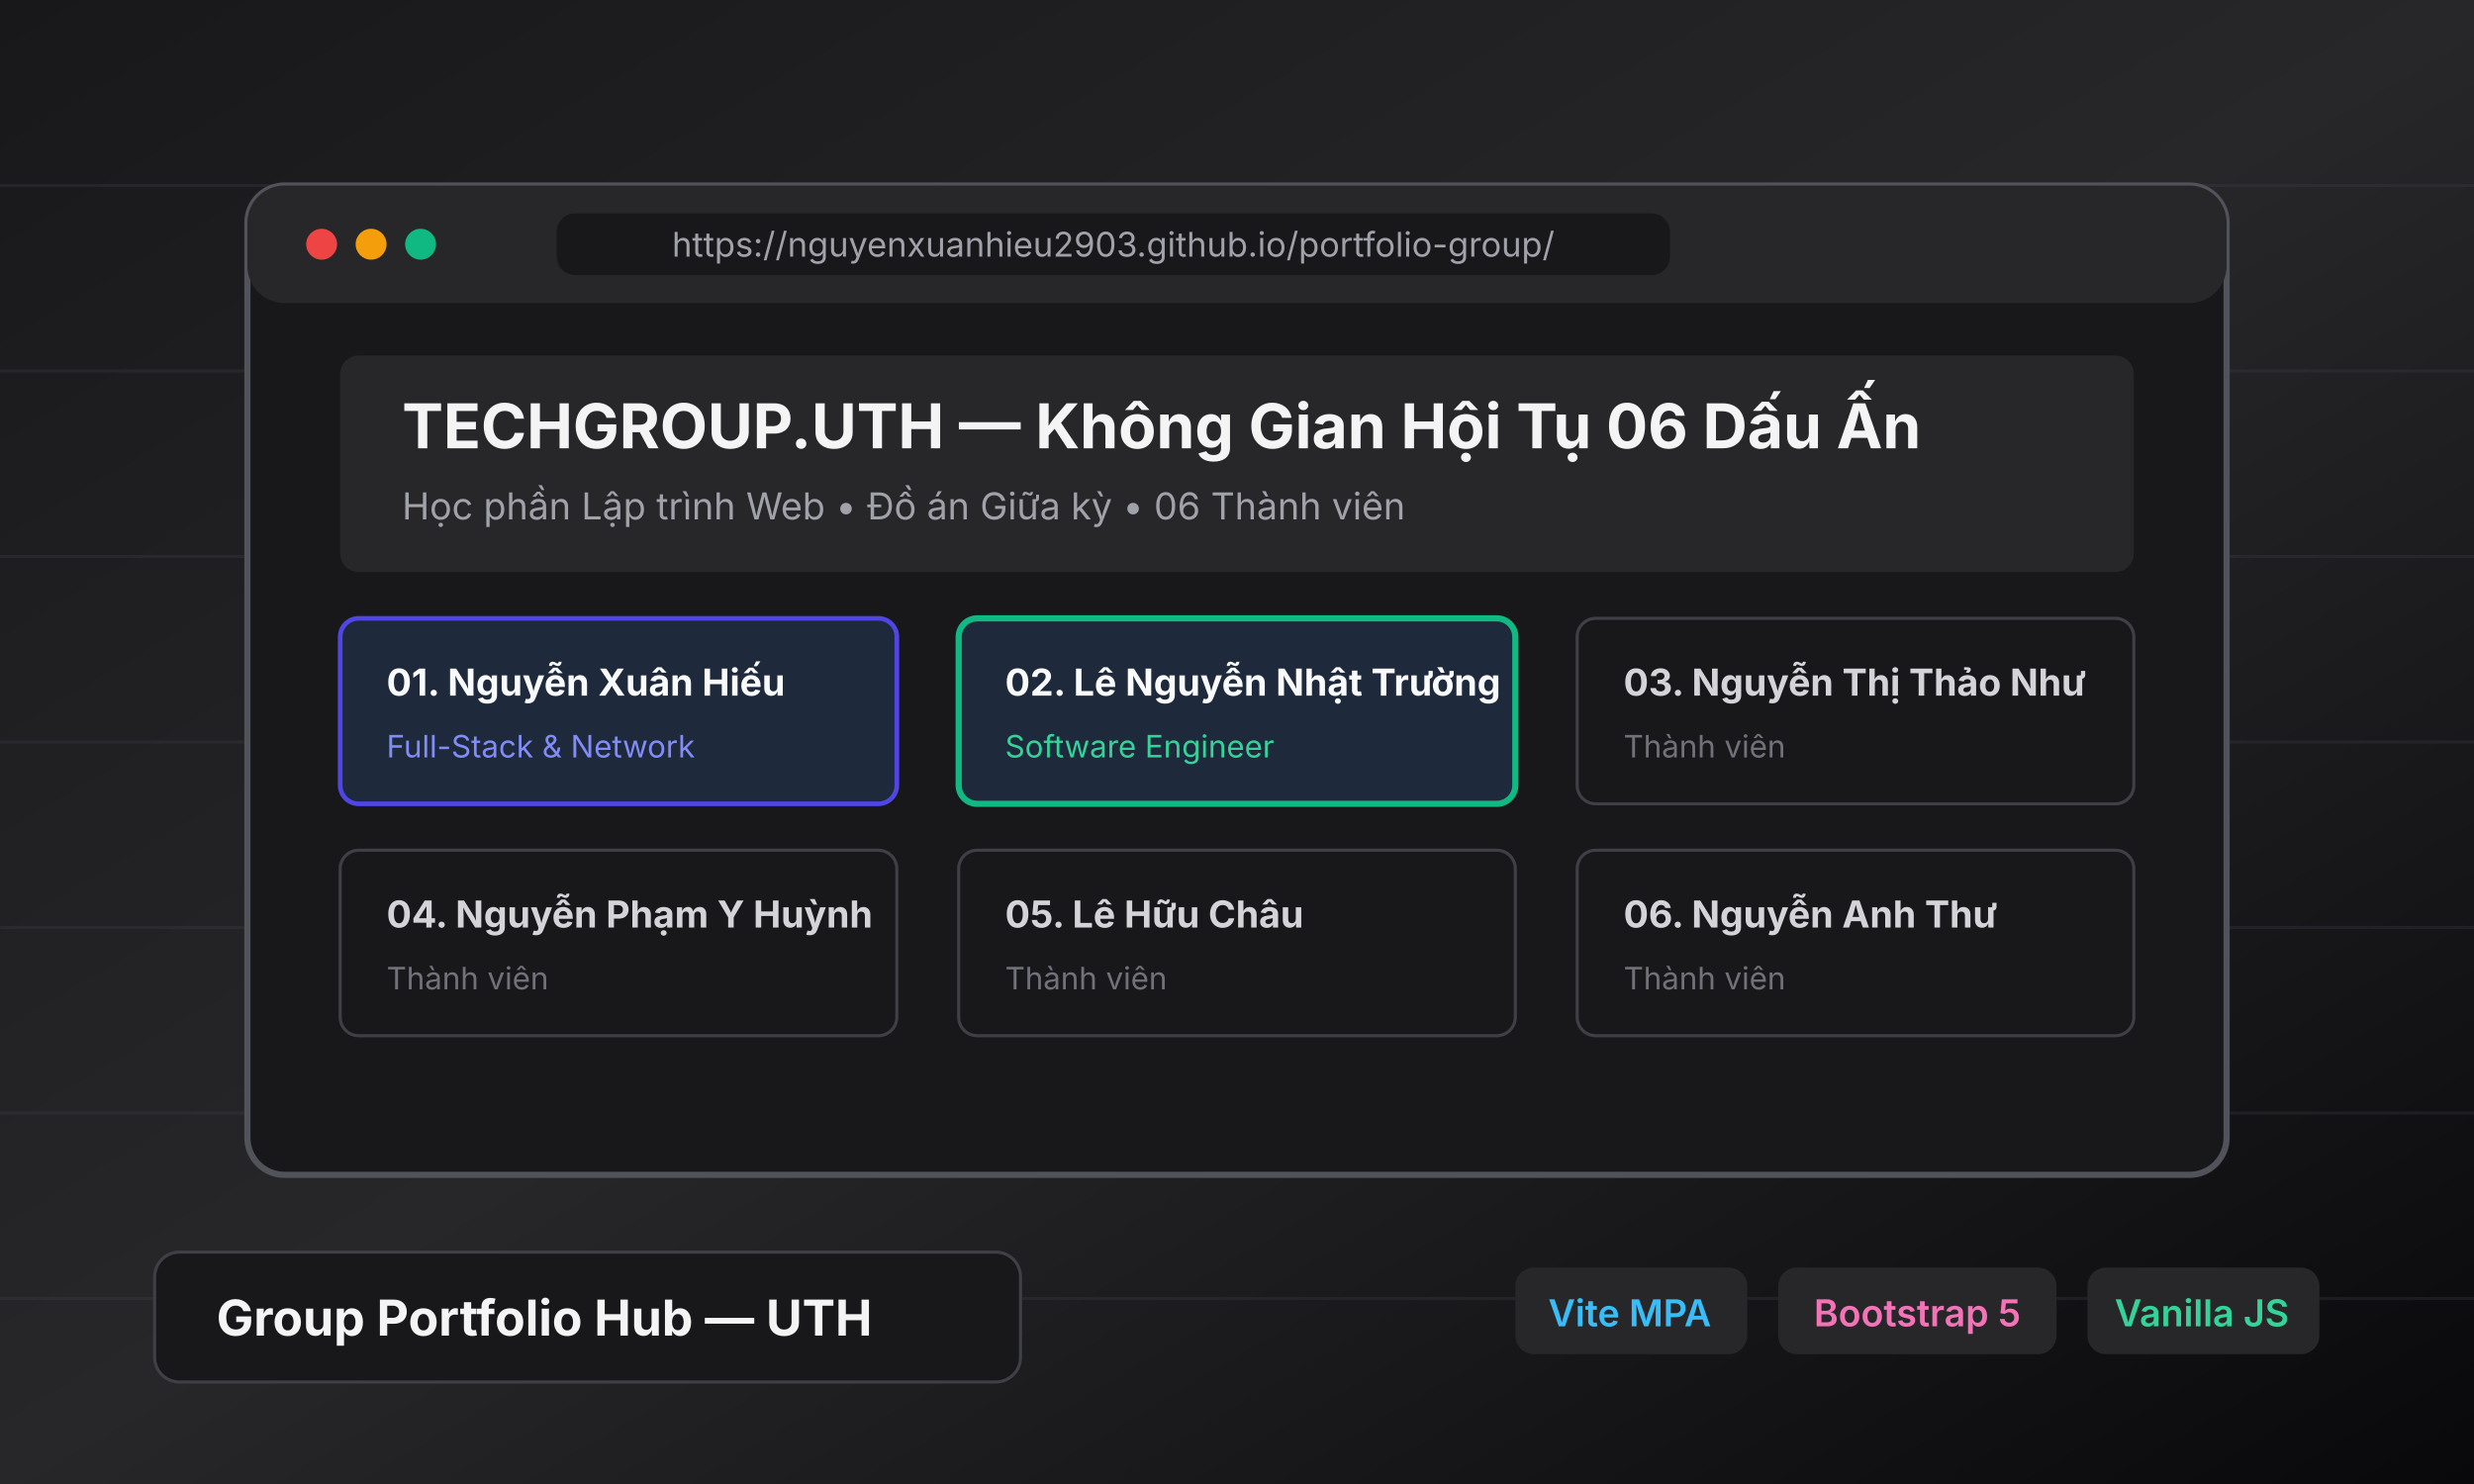
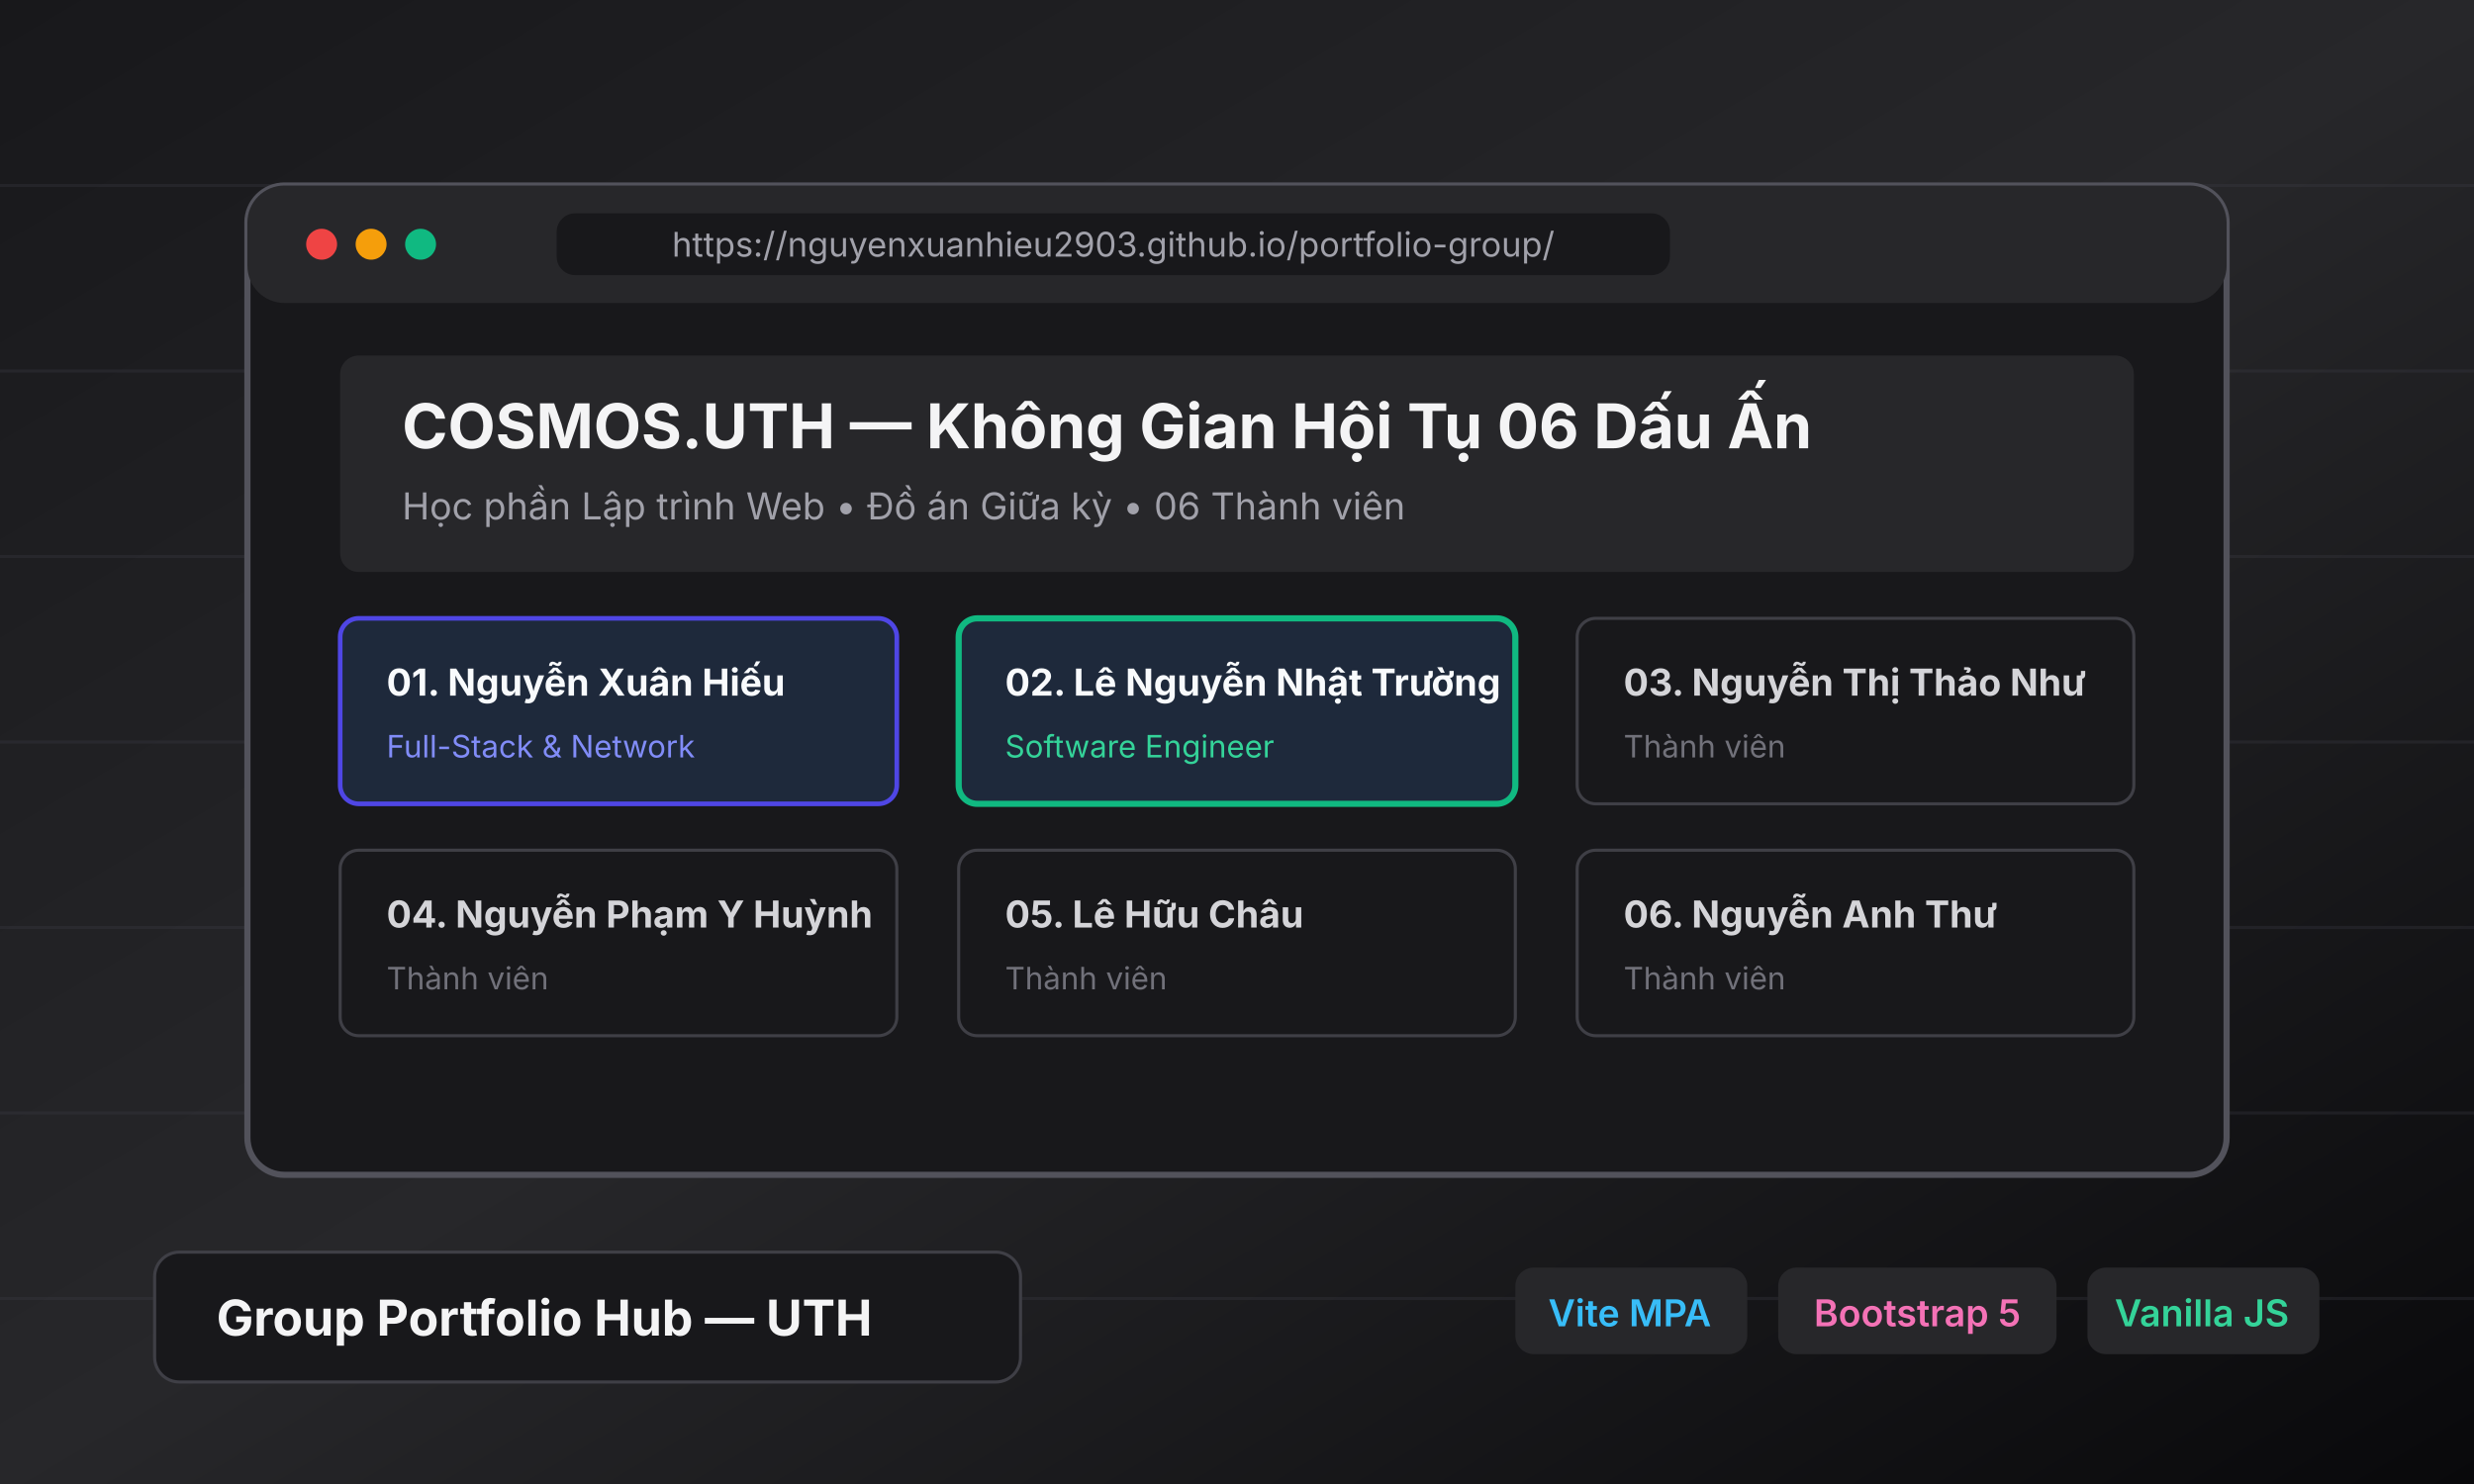
<svg xmlns="http://www.w3.org/2000/svg" viewBox="0 0 800 480" width="100%" height="100%">
  <defs>
    <linearGradient id="groupGrad" x1="0%" y1="0%" x2="100%" y2="100%">
      <stop offset="0%" stop-color="#18181B" />
      <stop offset="50%" stop-color="#27272A" />
      <stop offset="100%" stop-color="#09090B" />
    </linearGradient>
  </defs>
  <rect width="800" height="480" fill="url(#groupGrad)" />
  <path d="M0 60 H800 M0 120 H800 M0 180 H800 M0 240 H800 M0 300 H800 M0 360 H800 M0 420 H800" stroke="#3F3F46" stroke-width="1" stroke-opacity="0.3" />
  <rect x="80" y="60" width="640" height="320" rx="12" fill="#18181B" stroke="#52525B" stroke-width="2" />
  <rect x="80" y="60" width="640" height="38" rx="12" fill="#27272A" />
  <circle cx="104" cy="79" r="5" fill="#EF4444" />
  <circle cx="120" cy="79" r="5" fill="#F59E0B" />
  <circle cx="136" cy="79" r="5" fill="#10B981" />
  <rect x="180" y="69" width="360" height="20" rx="6" fill="#18181B" />
  <text x="360" y="83" font-family="-apple-system, sans-serif" font-size="11" fill="#A1A1AA" text-anchor="middle">https://nguyenxuanhieu2903.github.io/portfolio-group/</text>
  <rect x="110" y="115" width="580" height="70" rx="6" fill="#27272A" />
-   <text x="130" y="145" font-family="-apple-system, serif" font-size="20" font-weight="700" fill="#F4F4F5">TECHGROUP.UTH — Không Gian Hội Tụ 06 Dấu Ấn</text>
+   <text x="130" y="145" font-family="-apple-system, serif" font-size="20" font-weight="700" fill="#F4F4F5">COSMOS.UTH — Không Gian Hội Tụ 06 Dấu Ấn</text>
  <text x="130" y="168" font-family="-apple-system, sans-serif" font-size="12" fill="#A1A1AA">Học phần Lập trình Web • Đồ án Giữa kỳ • 06 Thành viên</text>
  <rect x="110" y="200" width="180" height="60" rx="6" fill="#1E293B" stroke="#4F46E5" stroke-width="1.5" />
  <text x="125" y="225" font-family="-apple-system, sans-serif" font-size="12" font-weight="700" fill="#F8FAFC">01. Nguyễn Xuân Hiếu</text>
  <text x="125" y="245" font-family="-apple-system, sans-serif" font-size="10" fill="#818CF8">Full-Stack &amp; Network</text>
  <rect x="310" y="200" width="180" height="60" rx="6" fill="#1E293B" stroke="#10B981" stroke-width="2" />
  <text x="325" y="225" font-family="-apple-system, sans-serif" font-size="12" font-weight="700" fill="#F8FAFC">02. Lê Nguyễn Nhật Trường</text>
  <text x="325" y="245" font-family="-apple-system, sans-serif" font-size="10" fill="#34D399">Software Engineer</text>
  <rect x="510" y="200" width="180" height="60" rx="6" fill="#18181B" stroke="#3F3F46" />
  <text x="525" y="225" font-family="-apple-system, sans-serif" font-size="12" font-weight="700" fill="#D4D4D8">03. Nguyễn Thị Thảo Như</text>
  <text x="525" y="245" font-family="-apple-system, sans-serif" font-size="10" fill="#71717A">Thành viên</text>
  <rect x="110" y="275" width="180" height="60" rx="6" fill="#18181B" stroke="#3F3F46" />
  <text x="125" y="300" font-family="-apple-system, sans-serif" font-size="12" font-weight="700" fill="#D4D4D8">04. Nguyễn Phạm Y Huỳnh</text>
  <text x="125" y="320" font-family="-apple-system, sans-serif" font-size="10" fill="#71717A">Thành viên</text>
  <rect x="310" y="275" width="180" height="60" rx="6" fill="#18181B" stroke="#3F3F46" />
  <text x="325" y="300" font-family="-apple-system, sans-serif" font-size="12" font-weight="700" fill="#D4D4D8">05. Lê Hữu Châu</text>
  <text x="325" y="320" font-family="-apple-system, sans-serif" font-size="10" fill="#71717A">Thành viên</text>
  <rect x="510" y="275" width="180" height="60" rx="6" fill="#18181B" stroke="#3F3F46" />
  <text x="525" y="300" font-family="-apple-system, sans-serif" font-size="12" font-weight="700" fill="#D4D4D8">06. Nguyễn Anh Thư</text>
  <text x="525" y="320" font-family="-apple-system, sans-serif" font-size="10" fill="#71717A">Thành viên</text>
  <rect x="50" y="405" width="280" height="42" rx="8" fill="#18181B" stroke="#3F3F46" />
  <text x="70" y="432" font-family="-apple-system, sans-serif" font-size="16" font-weight="700" fill="#F4F4F5">Group Portfolio Hub — UTH</text>
  <rect x="490" y="410" width="75" height="28" rx="6" fill="#27272A" />
  <text x="527" y="429" font-family="-apple-system, sans-serif" font-size="12" font-weight="600" fill="#38BDF8" text-anchor="middle">Vite MPA</text>
  <rect x="575" y="410" width="90" height="28" rx="6" fill="#27272A" />
  <text x="620" y="429" font-family="-apple-system, sans-serif" font-size="12" font-weight="600" fill="#F472B6" text-anchor="middle">Bootstrap 5</text>
  <rect x="675" y="410" width="75" height="28" rx="6" fill="#27272A" />
  <text x="712" y="429" font-family="-apple-system, sans-serif" font-size="12" font-weight="600" fill="#34D399" text-anchor="middle">Vanilla JS</text>
</svg>
